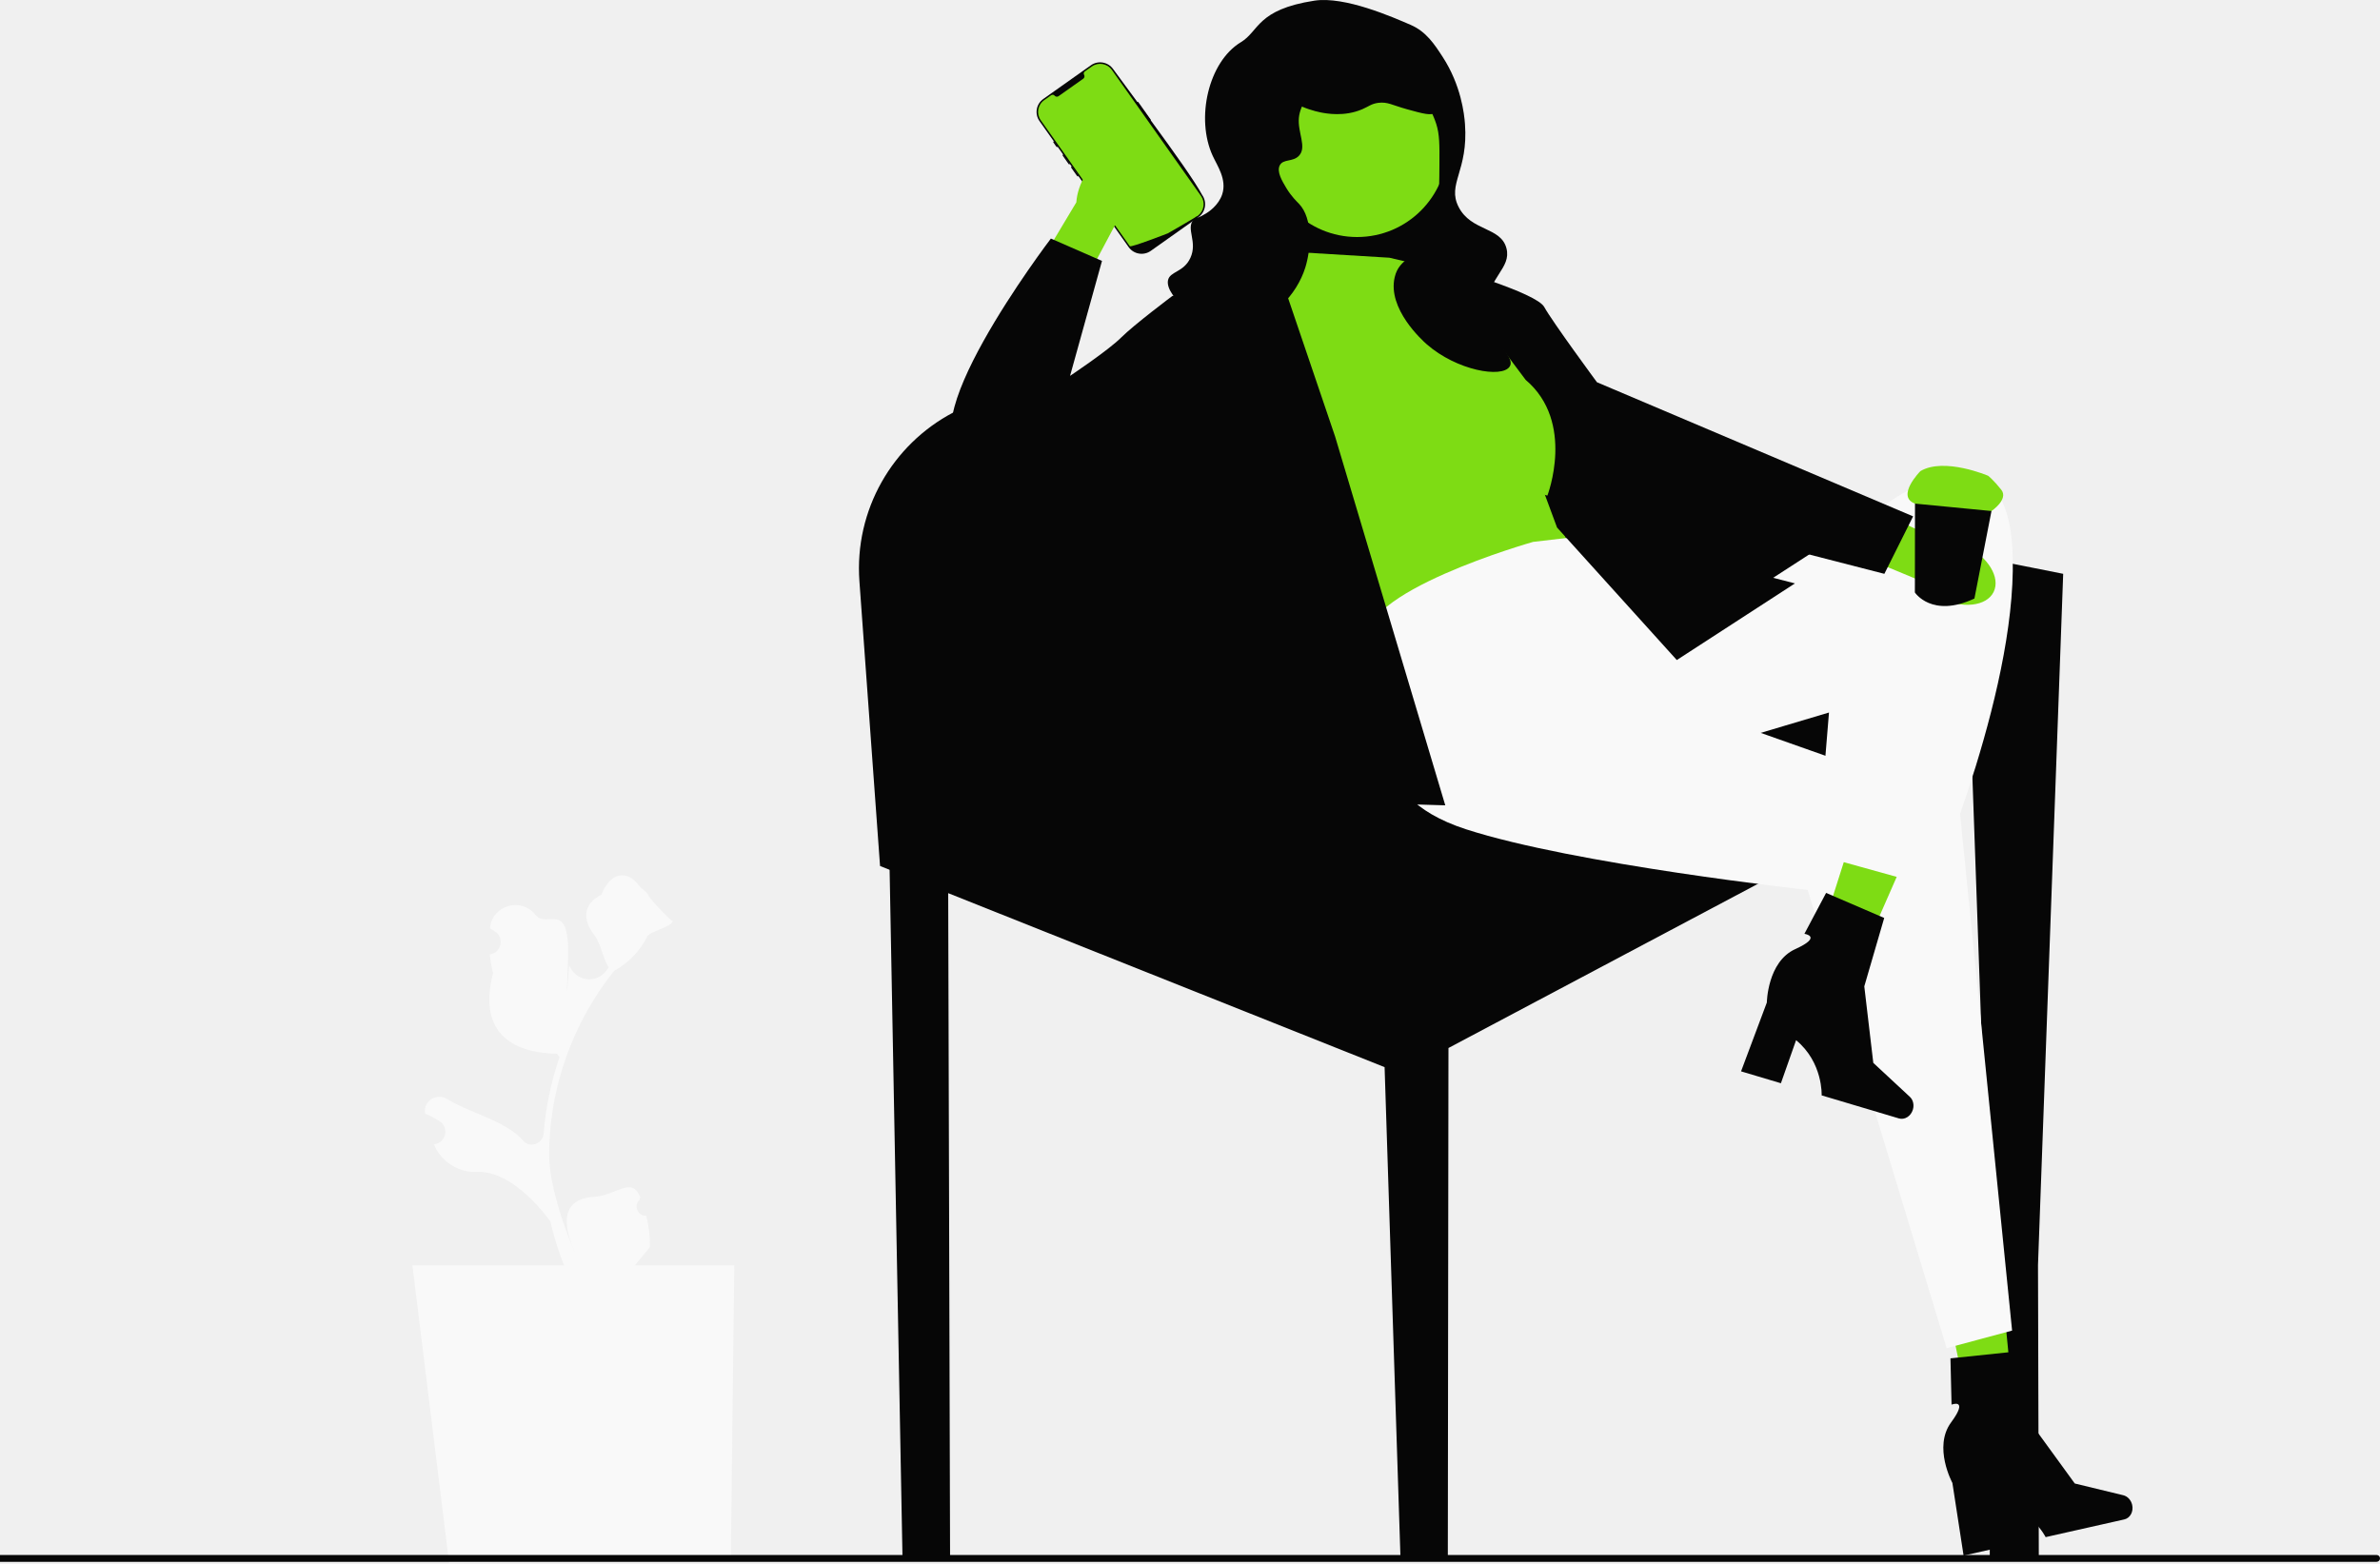
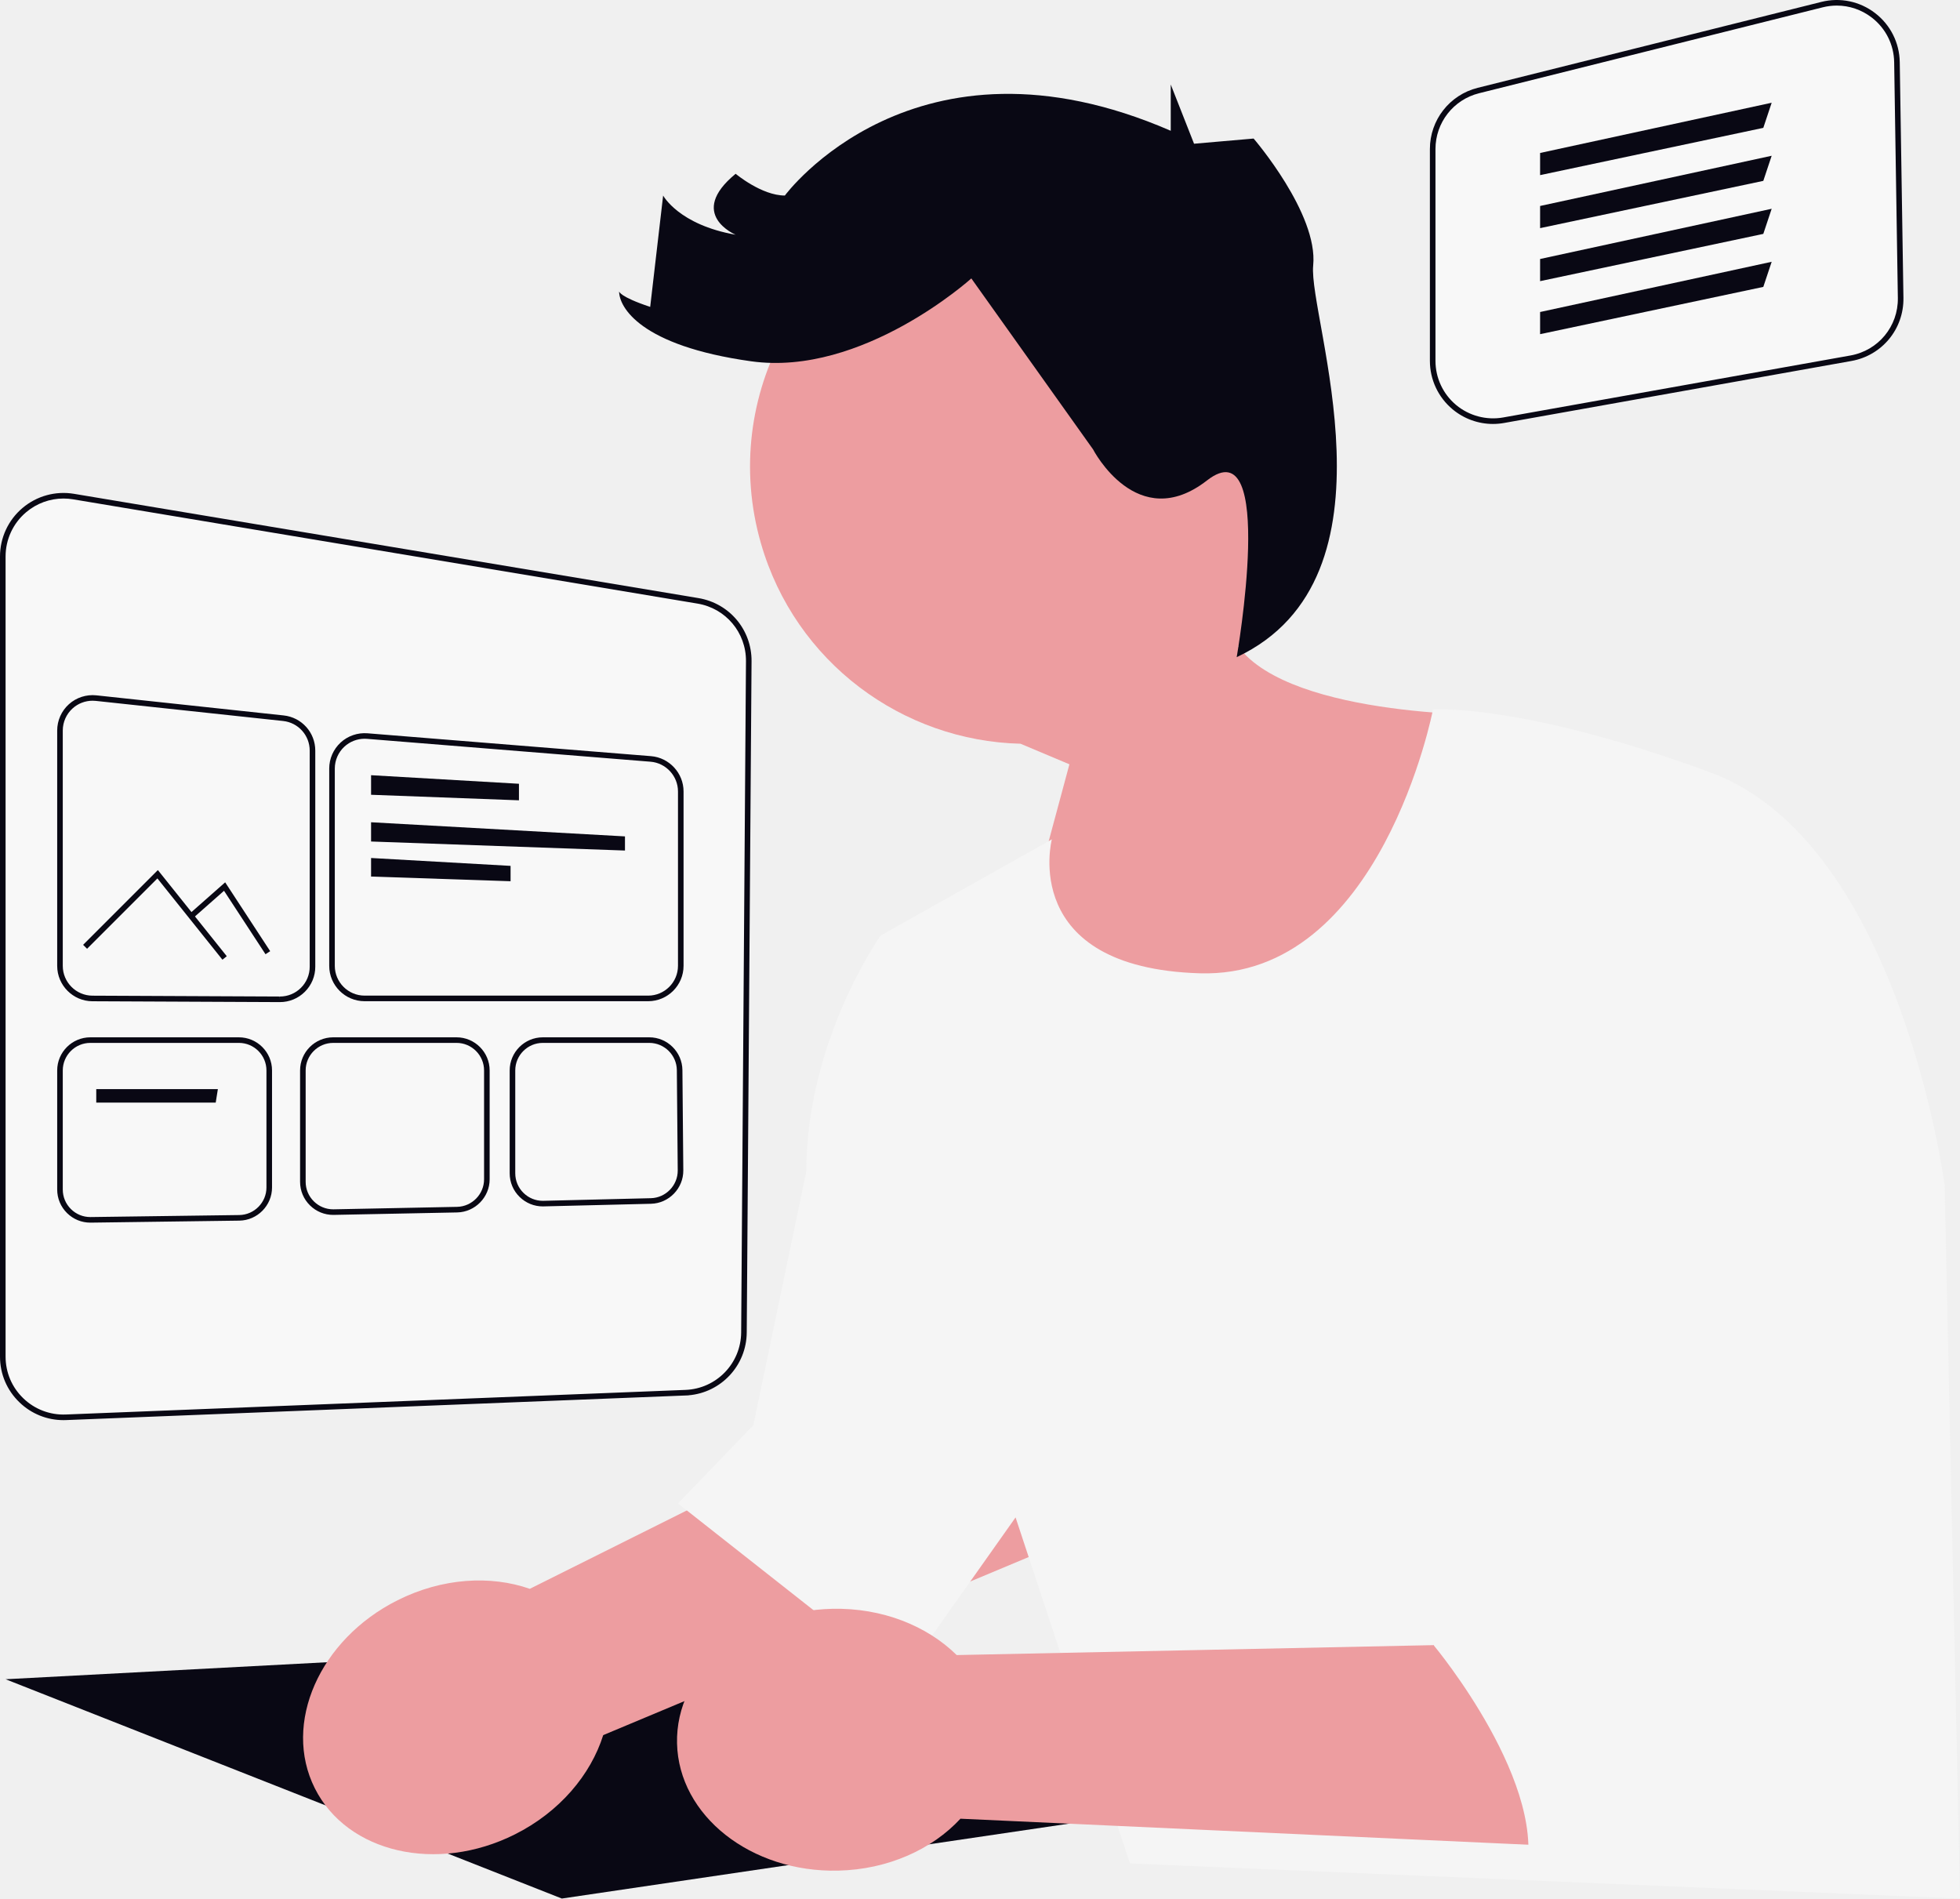
- <svg xmlns="http://www.w3.org/2000/svg" width="583.04" height="383" viewBox="0 0 583.04 383" role="img" artist="Katerina Limpitsouni" source="https://undraw.co/">
-   <path d="M499.437,374.107l.016,6.219v1.314h-12.008v-1.971l-.008-24.321-.016-23.563v-4.326l-.008-17.539-.008-.282-2.089-59.055v-.047l-2.128-60.197v-.008l-.055-1.635-10.365,5.499-12.783,6.782-6.071,3.223-8.668,4.592-14.613,7.76h-.008l-75.788,40.202-.156,123.57v1.314h-11.594l-.047-1.314-3.849-118.877-111.773-44.567-11.828-4.717-5.054-69.757c-1.267-17.484,8.105-33.513,22.937-41.32,3.661-1.924,7.651-3.348,11.891-4.17l17.07-3.309,42.603-8.269,13.784-2.668,18.016-3.497,7.103-1.377,11.68-2.269,1.056-.203,3.293-.641,1.173-.227,1.909-.368,1.346,2.378c.008,0,.008,.008,.008,.016l7.917,14.05,1.424,2.535,.008,.008,6.861,12.165s.008,.008,.008,.016l6.681,11.86,13.111,2.605,6.462,1.283,40.053,7.956,5.28,1.056h.008l13.361,2.652,3.536,.704,16.514,3.278,.125,.023,7.33,1.455,12.345,2.456-6.172,169.334,.117,41.281v.008l.063,22.898Z" fill="#060606" />
-   <g>
-     <path d="M294.509,47.783c-1.752-3.301-6.79-10.365-12.595-18.298-1.08-1.479-2.183-2.981-3.293-4.498-1.979-2.683-3.99-5.413-5.938-8.073-1.244-1.752-3.677-2.167-5.429-.931l-11.672,8.261c-1.752,1.236-2.175,3.669-.931,5.421l3.512,4.968,.923,1.306,1.361,1.924,1.635,2.308v.008l.462,.641,1.627,2.308,.9,1.267,7.878,11.14,3.536,4.999c1.236,1.752,3.669,2.167,5.421,.931l10.154-7.189,1.432-1.009,.086-.063c1.752-1.236,2.175-3.669,.931-5.421Z" fill="#060606" />
-     <path d="M281.899,29.313l-3.043-4.295c-.055-.078-.156-.094-.227-.039l-.008,.008c-.07,.047-.086,.141-.031,.219l3.043,4.303c.047,.07,.149,.086,.227,.039,.023-.016,.039-.039,.055-.063,.023-.055,.023-.117-.016-.172Z" fill="#060606" />
-     <path d="M272.378,17.126l21.831,30.87c1.078,1.525,.773,3.611-.658,4.769l-.001,0c-.021,.017-.042,.034-.065,.051-.038,.03-.077,.059-.118,.087,0,0-.155,.094-.44,.265-.287,.173-.706,.423-1.229,.734-.157,.094-.322,.192-.497,.295-.348,.206-.731,.432-1.142,.673-.164,.097-.333,.196-.507,.297-.885,.518-1.879,1.095-2.933,1.697-.178,.102-.357,.205-.538,.308-.048,.027-9.045,3.509-9.299,3.148l-21.831-30.87c-1.123-1.588-.746-3.784,.842-4.907l1.716-1.214c.274-.194,.646-.136,.863,.121,.015,.017,.03,.033,.046,.049,.244,.24,.631,.253,.911,.055l6.032-4.266c.28-.198,.396-.567,.251-.877-.009-.021-.02-.04-.031-.06-.17-.29-.101-.66,.174-.853l1.716-1.214c1.588-1.123,3.784-.746,4.907,.842Z" fill="#7EDC14" />
-     <path d="M259.079,35.782l-.767-1.08c-.031-.047-.086-.078-.149-.07-.023,0-.055,.016-.078,.031-.07,.055-.094,.156-.039,.227l.759,1.08c.055,.07,.156,.094,.235,.039,.023-.016,.039-.039,.047-.07,.023-.047,.023-.11-.008-.156Z" fill="#060606" />
-     <path d="M262.068,40.015l-1.471-2.089c-.039-.047-.094-.07-.149-.063-.031,0-.063,.008-.078,.023-.078,.055-.094,.156-.039,.235l1.471,2.081c.055,.07,.156,.094,.227,.039,.023-.016,.039-.039,.055-.063v-.008c.023-.047,.023-.11-.016-.156Z" fill="#060606" />
-     <path d="M264.156,42.972l-1.471-2.089c-.039-.047-.094-.07-.141-.063-.031,0-.063,.008-.086,.023-.078,.055-.094,.156-.039,.235l1.471,2.081c.055,.07,.156,.094,.227,.039,.023-.016,.047-.039,.055-.07,.023-.047,.023-.11-.016-.156Z" fill="#060606" />
-     <rect x="255.025" y="24.704" width="3.209" height=".411" rx=".206" ry=".206" transform="translate(32.71789 152.7485) rotate(-35.26749)" fill="#7EDC14" />
-     <circle cx="266.56" cy="17.736" r=".329" fill="#7EDC14" />
-     <circle cx="267.299" cy="17.213" r=".329" fill="#7EDC14" />
-     <circle cx="268.038" cy="16.691" r=".329" fill="#7EDC14" />
-   </g>
-   <rect x="310.249" y="36.15" width="45.373" height="43.026" fill="#060606" />
-   <path d="M278.185,50.115c-1.422,2.309-3.247,4.106-5.132,5.223l-12.155,22.852-10.705-6.102,13.482-22.524c.149-2.186,.931-4.625,2.353-6.934,3.248-5.275,8.602-7.876,11.959-5.809,3.357,2.067,3.445,8.019,.197,13.294h0Z" fill="#7EDC14" />
-   <g>
-     <polygon points="484.466 355.941 494.226 353.985 489.823 309.154 475.42 312.039 484.466 355.941" fill="#7EDC14" />
-     <path d="M522.33,368.699h0c.369,1.64-.496,3.231-1.931,3.554l-19.269,4.336s-3.611-7.196-12.081-8.736l1.92,11.023-9.94,2.237-2.741-17.802s-4.77-8.781-.326-14.818c4.444-6.037,.121-4.363,.121-4.363l-.269-11.339,15.418-1.614,3.943,17.008,11.094,15.266,11.88,2.876c1.057,.256,1.914,1.188,2.181,2.373h0Z" fill="#060606" />
-   </g>
-   <path d="M316.116,126.504l.782,5.476s16.428,17.993,20.34,25.816l47.452-23.469-8.337-19.557-60.236,11.734Z" fill="#7EDC14" />
-   <path d="M375.57,132.763s-44.338,12.517-40.553,25.033c3.785,12.517,6.123,17.657,6.123,17.657,0,0-8.596,19.111,18.002,27.716,26.598,8.605,83.705,14.863,83.705,14.863l34.03,112.258,16.037-4.303-13.019-129.273-63.646-22.491,3.911-23.469-13.299,5.476-22.172-24.537-9.12,1.069Z" fill="#F9F9F9" />
-   <g>
-     <polygon points="441.826 242.204 451.295 245.272 469.385 204.018 455.412 199.488 441.826 242.204" fill="#7EDC14" />
-     <path d="M468.609,271.854h0c-.48,1.611-2.013,2.576-3.423,2.155l-18.927-5.644s.37-8.043-6.263-13.529l-3.718,10.553-9.764-2.912,6.318-16.867s.135-9.992,6.964-13.083c6.829-3.092,2.24-3.746,2.24-3.746l5.312-10.022,14.237,6.135-4.881,16.763,2.208,18.742,8.955,8.32c.797,.74,1.088,1.973,.742,3.136l0,0Z" fill="#060606" />
-   </g>
-   <path d="M403.021,157.796l17.14-7.041,39.897-25.816s30.509-24.405,32.856,8.528-19.557,83.782-19.557,83.782l-28.162-7.823,2.861-34.861-36.891,11.001-8.143-27.771Z" fill="#F9F9F9" />
-   <polygon points="359.801 70.839 381.437 129.242 410.773 161.707 439.717 142.932 406.273 134.327 407.16 114.77 359.801 70.839" fill="#060606" />
-   <polygon points="232.74 379.96 232.74 381.64 221.09 381.64 221.06 379.96 217.03 165 232.12 165 232.15 171.03 232.74 379.96" fill="#060606" />
-   <path d="M475.173,146.488c-2.434-1.196-4.395-2.843-5.686-4.613l-23.904-9.929,5.057-11.236,23.703,11.282c2.19-.059,4.692,.488,7.126,1.684,5.56,2.732,8.657,7.815,6.918,11.353-1.739,3.538-7.655,4.191-13.215,1.459h-0Z" fill="#7EDC14" />
-   <path d="M348.972,67.833l5.528-2.399s21.852,6.224,23.807,9.788,12.908,18.427,12.908,18.427l77.447,32.856-7.041,14.081-54.76-14.081-29.727-31.292-28.162-27.38Z" fill="#060606" />
-   <path d="M340.367,63.139l-25.816-1.565-13.299,7.041,14.863,65.712s43.771-18.775,62.956-12.908c0,0,6.939-17.979-5.322-28.351l-20.084-26.8-13.299-3.129Z" fill="#7EDC14" />
-   <path d="M312.987,65.486l-.249-2.537-25.567,9.578s-9.387,7.041-12.517,10.17-12.517,9.387-12.517,9.387l7.823-28.162-12.517-5.476s-37.55,49.284-19.557,53.196c17.993,3.911,49.284-3.129,49.284-3.129l1.565,86.834,65.321,1.956-26.989-90.354-14.081-41.461Z" fill="#060606" />
-   <circle cx="332.455" cy="35.948" r="22.123" fill="#7EDC14" />
-   <path d="M321.983,.165c-14.139,2.188-13.465,7.442-17.993,10.17-7.976,4.805-11.123,18.681-6.911,27.837,1.125,2.446,3.499,5.784,2.347,9.387-.884,2.766-3.433,4.398-3.911,4.694-3.918,2.419-1.359-.459-3.129,1.565-1.954,2.233,1.073,5.388-.782,9.387-1.645,3.546-5.036,3.246-5.476,5.476-.758,3.839,7.946,11.559,17.21,10.952,8.248-.54,14.376-7.514,16.428-14.081,1.375-4.399,1.967-11.966-1.565-15.646-.495-.516-1.85-1.766-3.129-3.911-1.013-1.698-2.346-3.933-1.565-5.476,.832-1.644,3.191-.779,4.694-2.347,2.037-2.127-.383-5.72,0-9.387,.649-6.21,9.448-13.678,18.775-12.517,10.581,1.318,14.462,12.824,14.863,14.081,.832,2.606,.816,5.127,.782,10.17-.048,7.236-.078,11.772-2.347,16.428-3.264,6.697-7.422,5.973-8.605,10.952-1.844,7.762,6.831,15.558,7.823,16.428,7.356,6.449,18.466,8.387,20.34,5.476,1.688-2.624-5.722-6.705-5.476-14.863,.213-7.07,5.935-9.226,4.694-14.081-1.366-5.345-8.655-4.126-11.734-10.17-2.874-5.642,2.423-8.772,1.565-20.34-.182-2.447-.95-9.47-5.476-16.428-1.994-3.065-4.022-6.183-7.823-7.823-4.255-1.836-16.119-7.091-23.598-5.933Z" fill="#060606" />
-   <path d="M312.596,19.722c.574,4.844,7.848,7.218,10.952,7.823,1.315,.256,5.757,1.121,10.17-.782,1.631-.704,2.225-1.34,3.911-1.565,2.283-.304,3.433,.564,7.041,1.565,4.012,1.112,6.018,1.668,7.041,.782,1.672-1.448,.388-6.187-1.565-9.387-3.61-5.918-10.217-7.75-13.299-8.605-3.521-.977-10.666-2.958-17.21,.782-.875,.5-7.624,4.466-7.041,9.387Z" fill="#060606" />
-   <g>
-     <path d="M483.685,146.64c-10.439,4.868-14.589-1.49-14.589-1.49l.004-1.895,.031-24.376c7.271-4.746,19.542,2.147,19.542,2.147l-4.722,24.242-.267,1.371Z" fill="#060606" />
-     <path d="M487.062,116.57s-10.793-4.621-16.623-1.141c0,0-6.079,6.161-1.318,7.952l18.741,1.816s4.262-2.858,2.403-5.209-3.203-3.418-3.203-3.418Z" fill="#7EDC14" />
-   </g>
-   <polygon points="101.03 310 110.03 383 179.03 382 179.88 310 101.03 310" fill="#F9F9F9" />
-   <path d="M158.338,297.862c-2.066,.129-3.208-2.437-1.645-3.933l.155-.618c-.02-.049-.041-.098-.061-.148-2.094-4.993-5.844-.28-11.248,.055-7.947,.493-7.828,6.504-4.75,13.532,.836,1.908-6.259-13.486-6.259-23.82,0-2.597,.142-5.193,.433-7.783,.239-2.119,.568-4.224,.995-6.31,2.306-11.277,7.299-22.018,14.5-30.99,3.462-1.892,6.349-4.851,8.093-8.397,.626-1.279,6.009-2.359,6.242-3.761-.394,.052-6.377-6.244-6.08-6.612-.549-.833-1.532-1.247-2.131-2.06-2.982-4.043-7.091-3.337-9.236,2.157-4.582,2.313-4.627,6.148-1.815,9.837,1.789,2.347,2.035,5.522,3.604,8.035-.162,.207-.329,.407-.491,.614-.062,.08-.124,.159-.186,.239-2.533,3.278-7.592,2.438-9.003-1.457-.103-.284-.976,15.106-.319-.823,.657-15.929-5.072-7.82-7.972-11.493-3.464-4.388-10.512-2.394-11.122,3.163-.006,.053-.012,.106-.017,.159,.429,.242,.849,.499,1.26,.771,2.339,1.547,1.53,5.174-1.242,5.601l-.063,.01c.155,1.544,.42,3.074,.807,4.579-3.701,14.312,4.286,19.527,15.693,19.764l.594,.846c-1.08,3.108-1.949,6.291-2.601,9.514-.614,2.99-1.04,6.013-1.279,9.049l-.01,.13c-.198,2.582-3.465,3.681-5.108,1.678-.418-.51-.846-.957-1.277-1.31-4.946-4.063-11.933-5.559-17.268-8.824-2.568-1.572-5.859,.459-5.411,3.437l.022,.143c.794,.323,1.569,.698,2.319,1.117,.429,.242,.85,.499,1.261,.771,2.34,1.548,1.53,5.175-1.243,5.601l-.063,.01c-.045,.006-.084,.013-.129,.019l.041,.097c1.784,4.196,6.047,6.914,10.6,6.665,5.359-.293,12.016,4.188,17.887,12.11l.006,0c1.163,5.064,2.861,10.011,5.044,14.726h18.02c.065-.2,.123-.407,.181-.607-1.666,.103-3.346,.006-4.986-.297,1.337-1.641,2.674-3.294,4.011-4.935,.032-.032,.058-.065,.084-.097,.678-.84,1.363-1.673,2.041-2.512l0-.001c.042-2.578-.267-5.147-.879-7.64l-.001-0Z" fill="#F9F9F9" />
-   <path d="M583.04,381.8h0c0,.464-.376,.84-.84,.84H0v-1.68H582.2c.464,0,.84,.376,.84,.84Z" fill="#060606" />
+ <svg xmlns="http://www.w3.org/2000/svg" width="702.5" height="680.418" viewBox="0 0 702.5 680.418" role="img" artist="Katerina Limpitsouni" source="https://undraw.co/">
+   <path d="M463.614,139.785c-15.161-52.713-70.184-83.155-122.898-67.994-52.713,15.161-83.155,70.184-67.994,122.897,12.296,42.75,50.81,70.847,93.047,71.856l17.528,7.373-24.84,92.234,128.097,24.134,52.06-134s-75.569,1.415-94.86-24.635c20.84-24.501,29.417-58.636,19.86-91.865Z" fill="#ed9da0" />
+   <polygon points="2 601.822 201.371 680.418 395 651.822 191 591.822 2 601.822" fill="#090814" />
+   <path d="M189.896,569.416l190.763-95.219,40.667,61.808-205.121,85.842c-4.481,14.242-15.64,27.538-31.638,35.566-27.992,14.046-60.107,6.653-71.732-16.512-11.624-23.166,1.644-53.332,29.636-67.378,15.998-8.028,33.327-9.026,47.424-4.107Z" fill="#ed9da0" />
+   <path d="M513.614,254.285s-18.615,96.537-83.615,94.537-53-48-53-48l-61.395,34.5s-26.605,37.5-26.605,84.5l-19,91-27,28,80,63,41-58,41,124,297.5,12.596-5.5-255.596s-16-123-84-148-99.385-22.537-99.385-22.537Z" fill="#F5F5F5" />
+   <path d="M348.14,99.78s-38.986,35.273-78.9,29.704c-39.914-5.569-47.34-19.493-47.34-25.062,0,0,0,1.856,11.139,5.569l4.641-39.914s5.569,10.469,25.991,14.053c0,0-17.637-7.369,0-21.85,0,0,9.282,7.797,17.637,7.797,0,0,46.412-63.12,138.308-23.206v-16.585l8.354,21.226,10.779-.937,10.571-.919s23.206,26.919,21.35,45.484,33.357,111.812-27.413,140.376c0,0,14.418-82.825-10.645-63.332-25.062,19.493-40.843-11.139-40.843-11.139l-43.627-61.264Z" fill="#090814" />
+   <path d="M22.749,507.961c-5.646,0-10.965-2.139-15.062-6.077-4.312-4.144-6.688-9.721-6.688-15.702V199.447c0-6.416,2.808-12.473,7.704-16.619,4.895-4.146,11.326-5.92,17.66-4.861l223.814,37.373c10.617,1.772,18.268,10.872,18.191,21.636l-1.725,240.546c-.084,11.653-9.271,21.143-20.914,21.604l-.02-.5.02.5-222.091,8.816c-.298.012-.595.018-.892.018Z" fill="#fff" opacity=".5" />
+   <path d="M22.749,508.961c-5.896,0-11.491-2.257-15.755-6.356-4.51-4.334-6.994-10.166-6.994-16.422V199.447c0-6.711,2.937-13.046,8.058-17.382,5.12-4.338,11.852-6.189,18.472-5.084l223.814,37.373c11.104,1.854,19.106,11.371,19.026,22.629l-1.725,240.547c-.086,11.853-9.176,21.566-20.877,22.535l.001.021-223.089,8.856c-.312.012-.622.019-.932.019ZM22.762,178.667c-4.877,0-9.627,1.718-13.411,4.924-4.672,3.955-7.351,9.734-7.351,15.856v286.735c0,5.707,2.266,11.027,6.381,14.98,4.095,3.937,9.55,6.01,15.221,5.781l222.09-8.816.021.5-.021-.5c11.109-.441,19.874-9.495,19.954-20.613l1.725-240.546c.072-10.27-7.227-18.952-17.356-20.643L26.199,178.953c-1.146-.191-2.295-.286-3.438-.286Z" fill="#090814" />
+   <path d="M100.322,359.143h-.054l-67.145-.304c-6.961-.031-12.624-5.72-12.624-12.682v-84.346c0-3.594,1.533-7.032,4.207-9.434,2.668-2.398,6.254-3.553,9.826-3.176l67.141,7.203c6.459.693,11.329,6.114,11.329,12.609v77.447c0,3.398-1.326,6.59-3.735,8.988-2.393,2.382-5.569,3.694-8.945,3.694ZM33.192,251.131c-2.627,0-5.183.967-7.148,2.734-2.253,2.023-3.544,4.919-3.544,7.946v84.346c0,5.864,4.771,10.655,10.634,10.682l67.14.304.049,1v-1c2.844,0,5.52-1.105,7.535-3.111,2.028-2.02,3.146-4.708,3.146-7.57v-77.447c0-5.471-4.103-10.038-9.542-10.621l-67.14-7.203c-.377-.04-.754-.06-1.129-.06Z" fill="#090814" />
+   <path d="M232.317,358.822h-101.636c-6.993,0-12.682-5.689-12.682-12.682v-70.698c0-3.53,1.488-6.927,4.083-9.321,2.591-2.392,6.101-3.596,9.618-3.32l101.636,8.197c6.54.527,11.663,6.08,11.663,12.641v62.501c0,6.993-5.689,12.682-12.683,12.682ZM130.693,264.76c-2.675,0-5.279,1.008-7.255,2.83-2.185,2.017-3.438,4.878-3.438,7.852v70.698c0,5.89,4.792,10.682,10.682,10.682h101.636c5.891,0,10.683-4.792,10.683-10.682v-62.501c0-5.526-4.315-10.203-9.823-10.647l-101.636-8.197c-.283-.022-.566-.034-.848-.034Z" fill="#090814" />
+   <polygon points="133 277.822 133 284.837 186 286.822 186 280.896 133 277.822" fill="#090814" />
+   <polygon points="133 294.689 133 301.586 224 304.822 224 299.755 133 294.689" fill="#090814" />
+   <polygon points="133 307.497 133 314.148 183 315.822 183 310.322 133 307.497" fill="#090814" />
+   <path d="M32.371,438.181c-3.139,0-6.1-1.215-8.336-3.421-2.279-2.249-3.535-5.251-3.535-8.454v-42.667c0-6.548,5.327-11.875,11.875-11.875h53.249c6.549,0,11.876,5.327,11.876,11.875v41.947c0,6.46-5.255,11.787-11.715,11.875l-53.414.721ZM32.375,373.763c-5.445,0-9.875,4.43-9.875,9.875v42.667c0,2.664,1.044,5.16,2.939,7.03,1.86,1.835,4.321,2.845,6.932,2.845l.139-.001,53.248-.72c5.372-.073,9.742-4.502,9.742-9.875v-41.947c0-5.445-4.431-9.875-9.876-9.875h-53.249Z" fill="#090814" />
+   <path d="M119.423,435.41c-3.123,0-6.073-1.206-8.307-3.395-2.297-2.251-3.562-5.263-3.562-8.481v-39.896c0-6.548,5.327-11.875,11.876-11.875h44.194c6.549,0,11.876,5.327,11.876,11.875v39.013c0,6.418-5.222,11.745-11.64,11.874l-44.438.885ZM119.43,373.763c-5.445,0-9.876,4.43-9.876,9.875v39.896c0,2.676,1.052,5.181,2.963,7.052,1.857,1.821,4.31,2.823,6.906,2.823l.204-.002,44.194-.883c5.337-.106,9.679-4.536,9.679-9.874v-39.013c0-5.445-4.431-9.875-9.876-9.875h-44.194Z" fill="#090814" />
+   <path d="M194.547,432.363c-3.112,0-6.055-1.199-8.286-3.376-2.31-2.254-3.582-5.272-3.582-8.499v-36.849c0-6.548,5.327-11.875,11.876-11.875h38.161c6.49,0,11.817,5.28,11.875,11.77l.318,35.907c.057,6.446-5.14,11.819-11.584,11.977l-38.778.946ZM194.555,373.763c-5.445,0-9.876,4.43-9.876,9.875v36.849c0,2.683,1.058,5.193,2.979,7.067,1.856,1.811,4.303,2.808,6.89,2.808l.253-.003,38.477-.941c5.358-.131,9.68-4.6,9.633-9.96l-.318-35.907c-.048-5.397-4.478-9.788-9.875-9.788h-38.161Z" fill="#090814" />
+   <polygon points="34.5 390.322 34.5 395.169 77.315 395.169 78.09 390.322 34.5 390.322" fill="#090814" />
+   <polygon points="79.719 343.946 56.417 314.819 31.207 340.029 29.793 338.615 56.583 311.825 81.281 342.697 79.719 343.946" fill="#090814" />
+   <polygon points="95.163 341.986 80.295 319.246 69.162 329.072 67.838 327.572 80.705 316.218 96.837 340.891 95.163 341.986" fill="#090814" />
+   <path d="M535.099,150.942c-5.032,0-9.932-1.756-13.859-5.046-4.919-4.118-7.739-10.159-7.739-16.574V53.419c0-9.938,6.733-18.562,16.375-20.972L653.048,1.654c6.438-1.61,13.151-.213,18.413,3.83,5.263,4.043,8.341,10.168,8.444,16.804l1.32,84.48c.167,10.655-7.327,19.747-17.817,21.619l-124.493,22.216c-1.271.227-2.549.339-3.816.339Z" fill="#fff" opacity=".5" />
+   <path d="M535.099,151.942c-5.286,0-10.437-1.875-14.501-5.279-5.146-4.308-8.098-10.628-8.098-17.341V53.419c0-10.398,7.045-19.421,17.133-21.942L652.806.683c6.733-1.683,13.758-.224,19.265,4.007,5.506,4.231,8.727,10.639,8.835,17.582l1.32,84.48c.175,11.148-7.665,20.661-18.642,22.619l-124.493,22.216c-1.317.235-2.66.354-3.992.354ZM658.33,2c-1.677,0-3.368.206-5.04.624l-123.173,30.793c-9.195,2.298-15.617,10.523-15.617,20.002v75.902c0,6.119,2.69,11.88,7.381,15.808,4.641,3.886,10.896,5.554,16.858,4.489l124.493-22.216c10.006-1.785,17.152-10.457,16.993-20.619l-1.32-84.48c-.099-6.329-3.034-12.17-8.054-16.027-3.653-2.807-8.038-4.277-12.521-4.277Z" fill="#090814" />
+   <polygon points="552 54.822 552 62.762 632 45.822 635 36.822 552 54.822" fill="#090814" />
+   <polygon points="552 73.822 552 81.762 632 64.822 635 55.822 552 73.822" fill="#090814" />
+   <polygon points="552 92.822 552 100.762 632 83.822 635 74.822 552 92.822" fill="#090814" />
+   <polygon points="552 111.822 552 119.762 632 102.822 635 93.822 552 111.822" fill="#090814" />
+   <path d="M342.898,593.159l213.161-4.439,10.31,73.265-222.125-10.179c-10.144,10.955-25.919,18.198-43.813,18.609-31.31.718-57.174-19.705-57.769-45.617-.595-25.912,24.305-47.5,55.616-48.218,17.894-.411,33.984,6.102,44.62,16.58Z" fill="#ed9da0" />
+   <path d="M555,430.822s-7,44,14,59c0,0-7,54,10,71,0,0-31.24,1.265-25.12,17.632,0,0-45.88-7.632-39.88,11.368,0,0,42.459,50.959,32.229,83.98l138.771-6.98,15.488-79.903" fill="#F5F5F5" />
</svg>
